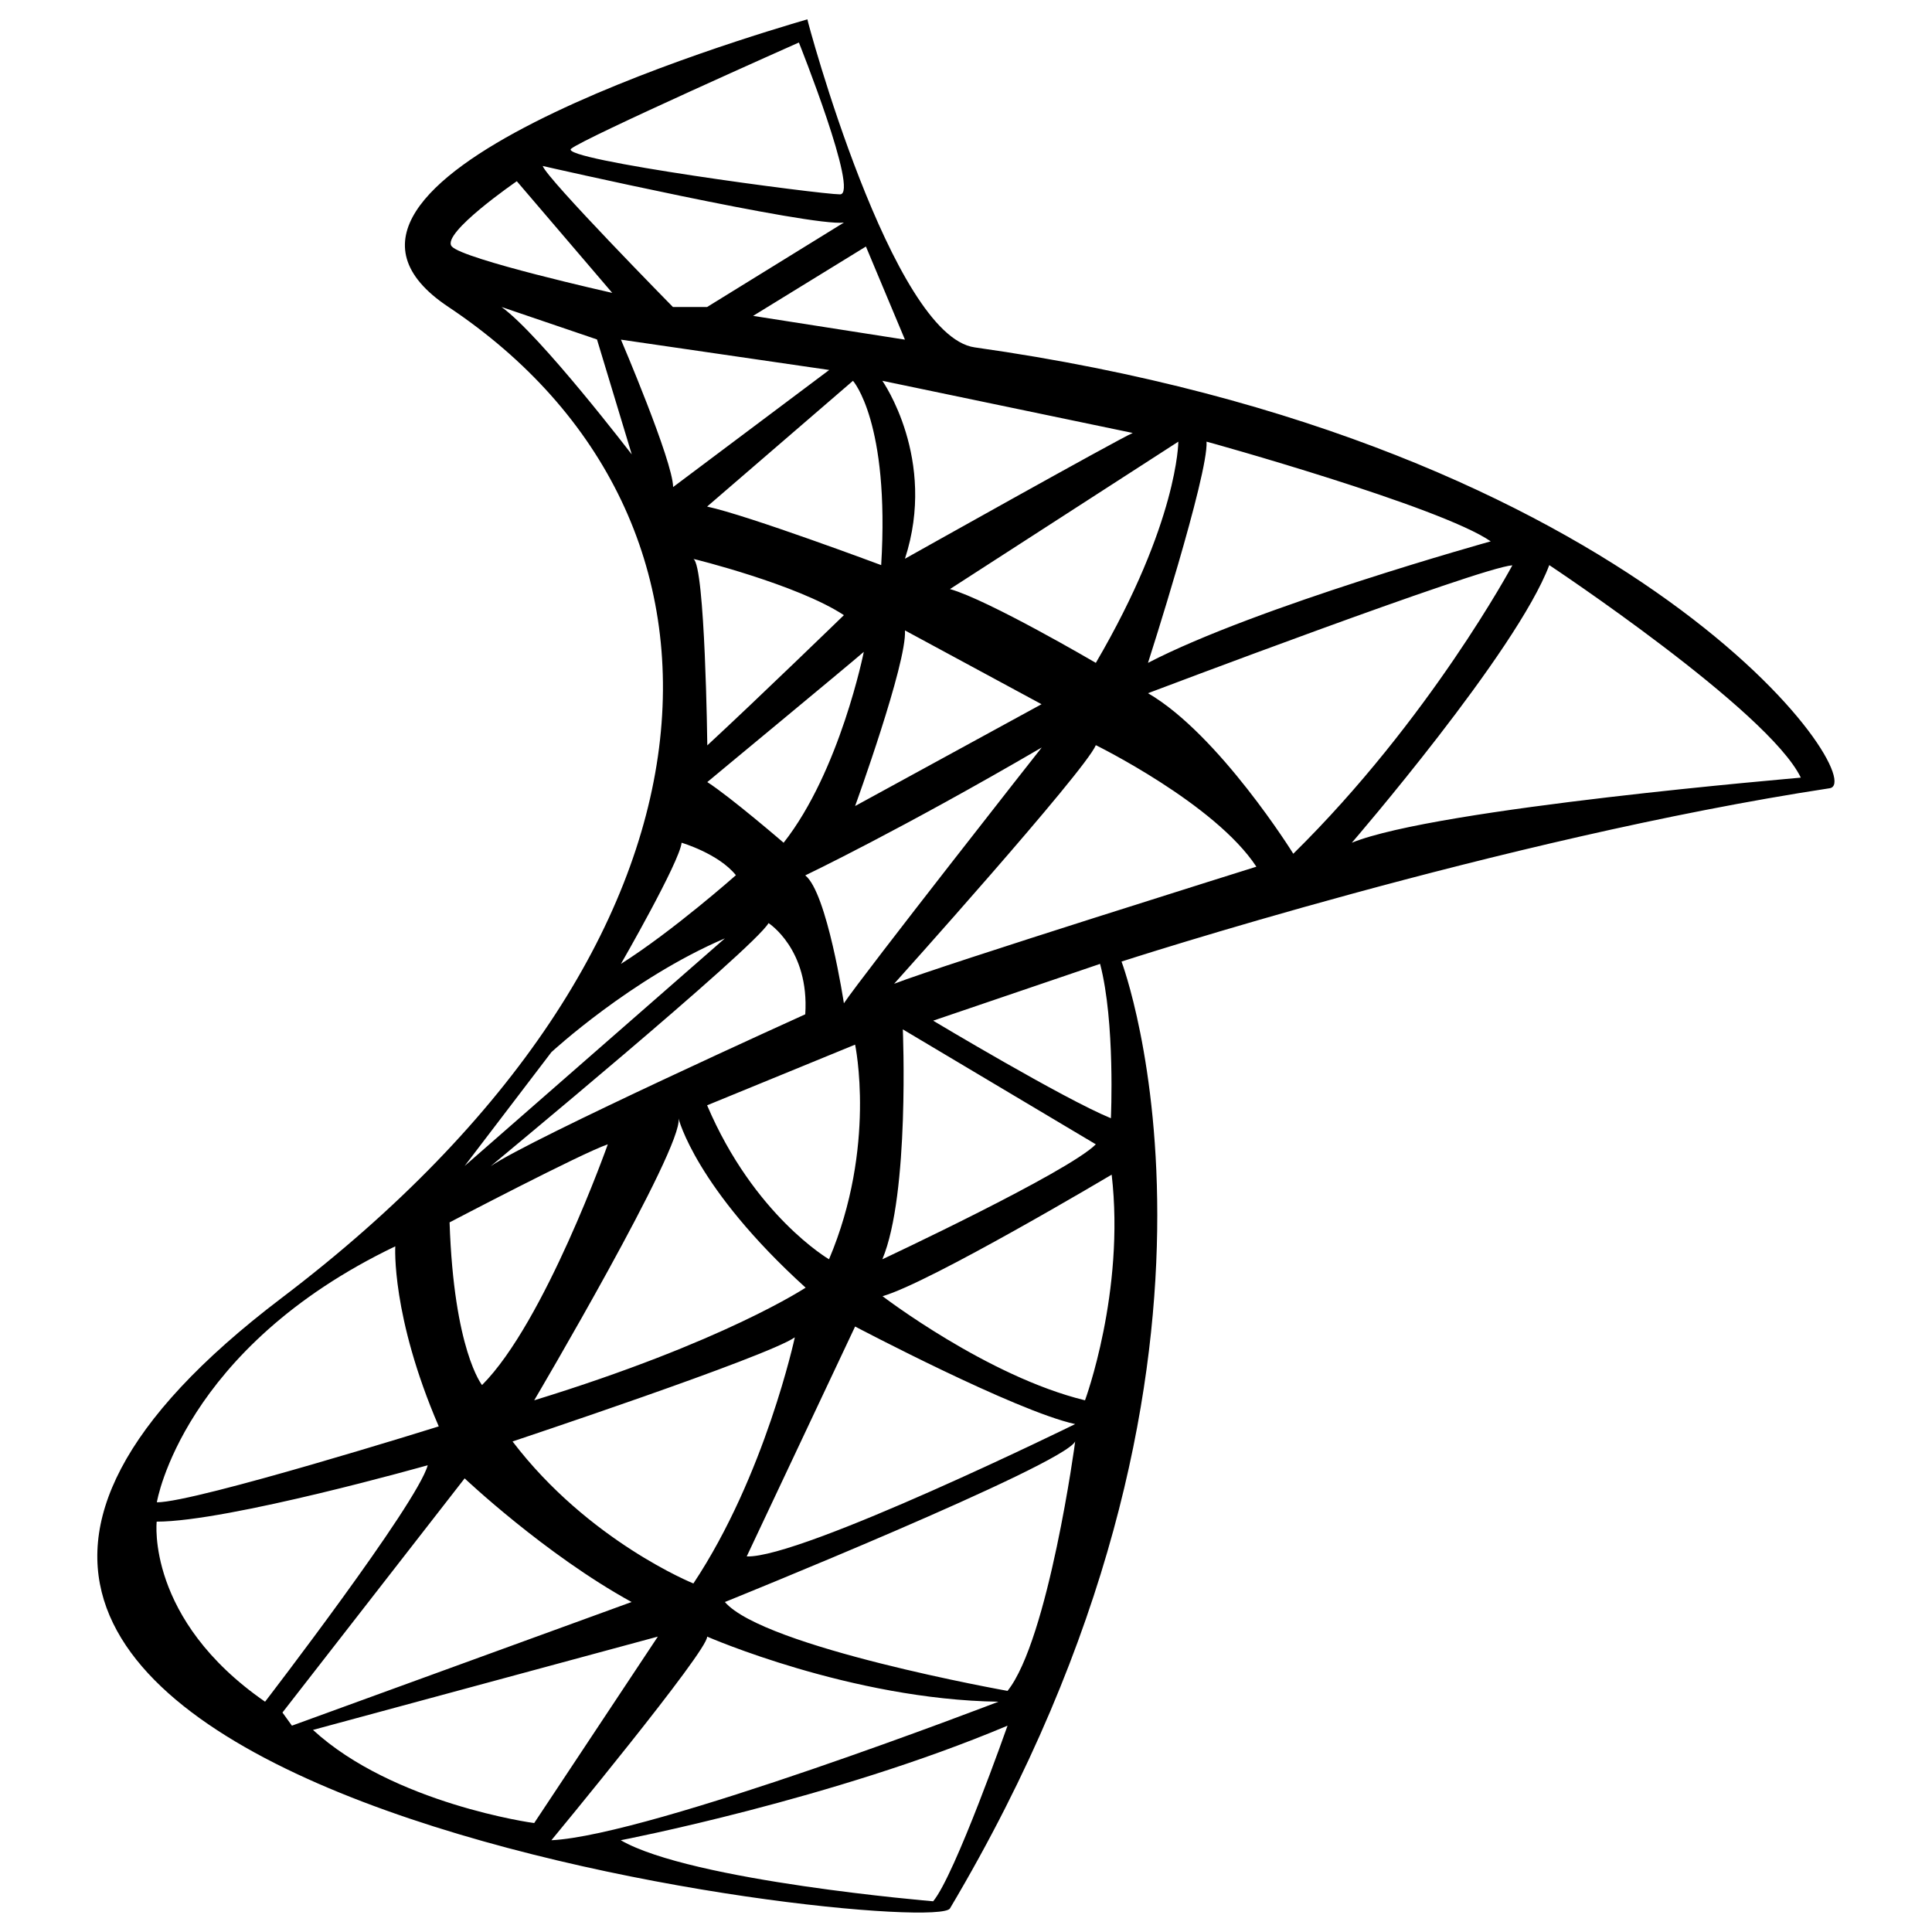
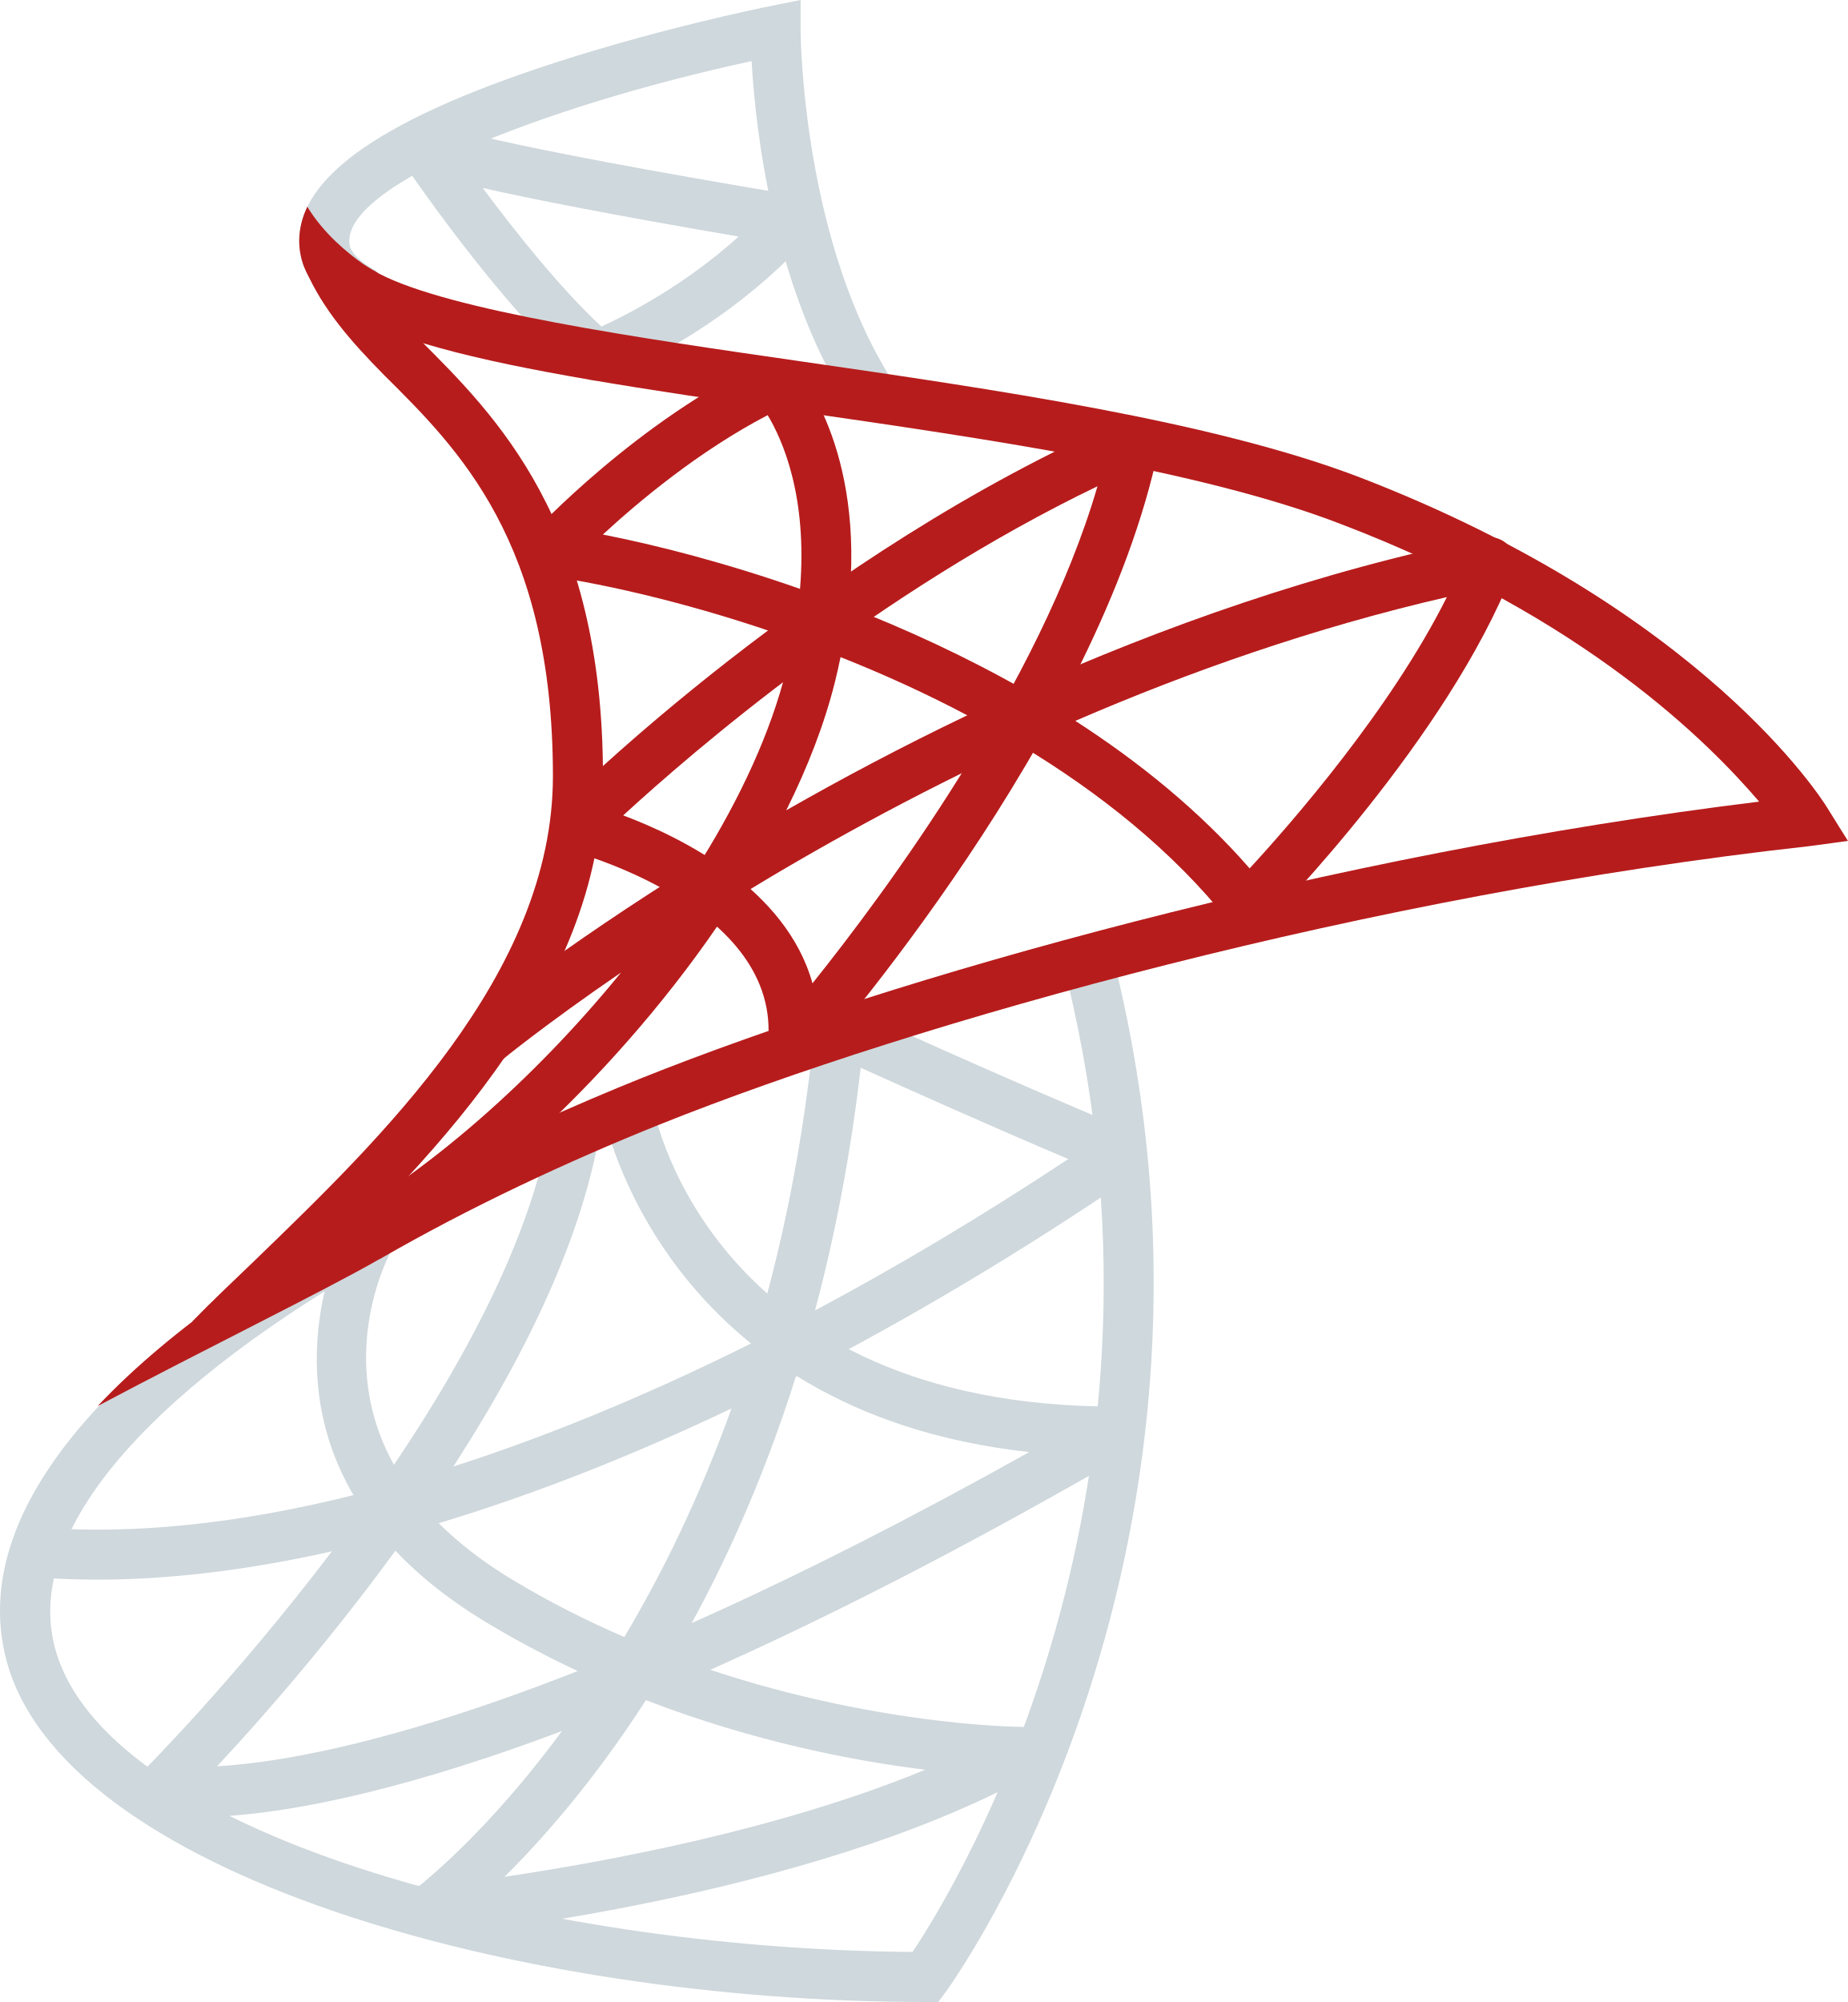
- <svg xmlns="http://www.w3.org/2000/svg" aria-label="MS SQL Server" role="img" viewBox="0 0 1000 1000">
-   <path d="M504.5,179.8c-42.9-6-86.9-169.8-86.6-169.8C386.6,19.2,134.1,93.5,232,158.8c163.5,109,156.2,329.1-86.2,513c-339.8,257.8,336.3,332.3,345.9,316c167.6-282.2,88.8-490.1,88.8-490.1s196.6-63.8,366.5-89.7C969,404.8,850.1,228.6,504.5,179.8L504.5,179.8L504.5,179.8z M771.6,280.2c0,0-121.2,33.7-177.4,62.9c0,0,31.4-97.7,30.3-114.5C624.5,228.5,745.7,262.2,771.6,280.2L771.6,280.2L771.6,280.2z M567.2,343.1c0,0-55.6-32.6-75.5-38.2l118.2-76.3C609.9,228.5,609.9,270.1,567.2,343.1L567.2,343.1L567.2,343.1z M467.3,532.8l99.9,59.5c-14.6,14.6-110.5,59.5-110.5,59.5C470.9,618.1,467.3,532.8,467.3,532.8L467.3,532.8L467.3,532.8z M483,528.3l86.4-29.4c7.9,30.1,5.6,79.9,5.6,79.9C550.4,568.7,483,528.3,483,528.3L483,528.3L483,528.3z M276.5,724.8c0,0,77.5-131.3,74.7-145.9c0,0,8.8,35.9,65.8,87.6C417,666.4,375.3,694.4,276.5,724.8L276.5,724.8L276.5,724.8z M411.4,692.2c0,0-15.4,71.6-52.5,127.4c0,0-54.3-21.9-93.6-73.5C265.2,746.1,397,702.3,411.4,692.2L411.4,692.2L411.4,692.2z M436.8,318.4c0,0-44,42.7-70.7,67.4c0,0-1.1-93.2-7.2-96.5C358.9,289.2,412.9,302.6,436.8,318.4L436.8,318.4z M366,262.2l75.5-65.1c0,0,19.1,21.3,14.6,95.4C456.1,292.5,387.1,266.7,366,262.2L366,262.2L366,262.2z M447.1,337.4c0,0-12.3,61.7-41.5,98.8c0,0-27.4-23.6-39.5-31.4C366,404.8,439.3,344.2,447.1,337.4L447.1,337.4L447.1,337.4z M397.8,477.8c0,0,21.2,13.5,19,47.2c0,0-141.5,64-162.8,78.6C254,603.5,390,491.2,397.8,477.8L397.8,477.8L397.8,477.8z M366,572.1l76.6-31.4c0,0,11.2,52.8-13.5,111.1C429.1,651.8,390.3,629.2,366,572.1L366,572.1L366,572.1z M436.8,519.3c0,0-8.7-57.3-20-66.2c0,0,49.4-23.6,122.4-66.2C539.2,386.8,446.6,504.7,436.8,519.3L436.8,519.3z M442.6,417.2c0,0,26.9-74.1,25.8-90.9l70.7,38.2L442.6,417.2z M586.3,224.1c-7.9,3.4-117.9,65.1-117.9,65.1c16.8-51.6-11.7-92.1-11.7-92.1L586.3,224.1L586.3,224.1z M468.4,175.8l-78.6-12.3l58.4-35.9L468.4,175.8z M295.6,77c6.7-5.6,117.9-55,117.9-55s31.4,78.6,21.3,78.6C424.7,100.6,288.8,82.6,295.6,77L295.6,77L295.6,77z M436.8,115.2L366,158.9h-17.7c0,0-65.1-66.2-67.4-73C281,86,419.7,117.4,436.8,115.2L436.8,115.2L436.8,115.2z M267.5,93.8l49.4,57.8c0,0-77.5-17.4-83.1-24.1C228.2,120.8,267.5,93.8,267.5,93.8L267.5,93.8z M259.6,158.9l49.4,16.8l18,59.5C327,235.3,279.8,173.5,259.6,158.9L259.6,158.9L259.6,158.9z M321.4,175.8l107.8,15.7l-80.8,60.6C348.3,238.7,321.4,175.8,321.4,175.8L321.4,175.8L321.4,175.8z M352.8,436.2c0,0,19.1,5.6,28.1,16.8c0,0-32.6,28.9-59.5,45.9C321.4,498.9,351.7,446.3,352.8,436.2L352.8,436.2L352.8,436.2z M285.4,544.6c0,0,41.3-38.2,89.8-58.9L240.5,603.5L285.4,544.6L285.4,544.6z M314.6,592.3c0,0-32.6,92.1-65.1,124.6c0,0-14.6-18-16.8-84.2C232.7,632.7,301.2,596.8,314.6,592.3L314.6,592.3L314.6,592.3z M204.6,645.1c0,0-2.2,35.9,22.5,93.2c0,0-125.7,39.3-145.9,39.3C81.1,777.5,94.6,697.8,204.6,645.1L204.6,645.1z M81.1,787.6c37,0,140.3-29.2,140.3-29.2c-5.6,20.2-84.2,122.4-84.2,122.4C75.5,838.1,81.1,787.6,81.1,787.6L81.1,787.6L81.1,787.6z M146.2,886.4l94.3-121.2c0,0,41.5,39.3,86.4,64l-175.8,64L146.2,886.4L146.2,886.4z M162,895.4l178.5-48.3l-64,96.5C276.5,943.7,203.5,933.6,162,895.4L162,895.4L162,895.4z M366,847.1c0,0,74.5,32.6,150.8,33.7c0,0-179.7,69.2-231.4,71.7C285.4,952.5,366.9,853.9,366,847.1L366,847.1L366,847.1z M483,984.1c0,0-125-10.4-161.7-31.6c0,0,109.6-21.1,200.2-59.3C521.5,893.2,494.3,970.6,483,984.1L483,984.1L483,984.1z M521.5,875.2c0,0-126.1-22.5-146.3-46c0,0,175.1-70.7,181.3-83.1C556.6,746.1,542.6,848.8,521.5,875.2L521.5,875.2L521.5,875.2z M386.5,805.6l56.1-119c0,0,83.1,43.8,113.9,50.5C556.6,737.1,414.6,806.7,386.5,805.6L386.5,805.6L386.5,805.6z M561.6,724.8c-50.5-12.3-104.8-53.9-104.8-53.9C481,664.1,575.4,608,575.4,608C582.4,668.6,561.6,724.8,561.6,724.8L561.6,724.8z M462.8,509.2c0,0,98.8-110,104.4-123.5c0,0,61.7,30.3,83.1,62.9C650.3,448.6,488.9,499.1,462.8,509.2L462.8,509.2z M594.2,358.8c0,0,171.8-65.1,188.6-66.2c0,0-42.7,79.7-113.4,149.3C669.4,441.8,630.9,380.1,594.2,358.8L594.2,358.8L594.2,358.8z M699.7,436.2c0,0,85.3-98.8,102.2-143.7c0,0,113.4,75.2,130.2,110C932.1,402.6,743.5,418.3,699.7,436.2L699.7,436.2L699.7,436.2z" />
+ <svg xmlns="http://www.w3.org/2000/svg" aria-label="Mapbox" role="img" viewBox="0 0 36.937 40.011">
+   <g fill="#cfd8dc">
+     <path d="m 17.086,8.288 c -1.633,-2.449 -1.986,-5.722 -2.063,-7.067 -4.148,0.897 -8.269,2.506 -8.031,3.691 0.03,0.149 0.218,0.328 0.53,0.502 l -0.488,0.873 c -0.596,-0.334 -0.931,-0.719 -1.022,-1.179 -0.269,-1.341 1.25,-2.554 4.642,-3.709 2.316,-0.789 4.652,-1.26 4.751,-1.279 L 16.002,0 v 0.611 c 0,0.042 0.026,4.288 1.916,7.123 z" />
+     <path d="m 18.753,40.011 h -0.251 c -8.192,0 -17.309,-2.573 -18.386,-6.879 -0.657,-2.63 1.492,-5.536 6.214,-8.401 l 0.52,0.854 c -4.249,2.579 -6.296,5.172 -5.763,7.305 0.935,3.738 9.575,6.068 17.153,6.12 0.901,-1.347 5.742,-9.26 2.979,-19.873 l 0.967,-0.252 c 3.149,12.092 -3.218,20.837 -3.282,20.924 z" />
+     <path d="m 3.933,36.317 c -0.539,0 -0.806,-0.059 -0.85,-0.07 -0.176,-0.043 -0.314,-0.178 -0.362,-0.352 -0.049,-0.174 10e-4,-0.361 0.129,-0.488 0.072,-0.072 7.197,-7.208 8.159,-12.978 l 0.986,0.164 c -0.827,4.964 -5.715,10.623 -7.656,12.707 1.939,-0.111 6.835,-1.019 16.234,-6.28 -7.335,-0.804 -8.495,-6.676 -8.507,-6.739 l 0.983,-0.181 c 0.047,0.246 1.226,6.011 9.244,6.011 0.003,0 0.005,0 0.008,0 v 0 c 0.227,0 0.424,0.152 0.482,0.37 0.06,0.218 -0.036,0.449 -0.231,0.563 -11.235,6.509 -16.683,7.272 -18.619,7.273 z" />
+     <path d="m 8.526,38.711 c -0.207,0 -0.395,-0.128 -0.468,-0.325 -0.079,-0.211 -0.007,-0.45 0.177,-0.582 0.034,-0.025 1.813,-1.338 3.706,-4.228 -0.728,-0.322 -1.465,-0.698 -2.196,-1.137 -0.888,-0.533 -1.559,-1.105 -2.06,-1.691 -2.57,0.678 -4.942,0.946 -7.025,0.769 l 0.084,-0.996 c 1.876,0.159 4.009,-0.063 6.321,-0.64 -1.573,-2.688 -0.129,-5.356 -0.109,-5.392 l 0.874,0.487 c -0.067,0.122 -1.265,2.37 0.249,4.633 2.201,-0.632 4.549,-1.567 6.979,-2.782 0.559,-1.835 0.996,-3.922 1.225,-6.276 0.016,-0.161 0.108,-0.304 0.248,-0.385 0.14,-0.081 0.311,-0.088 0.458,-0.021 0.032,0.015 3.264,1.491 5.604,2.454 0.17,0.07 0.288,0.228 0.307,0.411 0.02,0.183 -0.063,0.361 -0.216,0.465 -2.289,1.56 -4.563,2.913 -6.778,4.042 -0.702,2.225 -1.571,4.077 -2.459,5.591 3.702,1.383 6.915,1.404 6.956,1.404 0.228,0 0.427,0.154 0.484,0.375 0.057,0.221 -0.042,0.452 -0.241,0.563 -4.54,2.522 -11.767,3.232 -12.072,3.261 -0.016,-10e-4 -0.032,0 -0.048,0 z M 12.911,33.978 c -1.04,1.614 -2.062,2.773 -2.826,3.53 1.998,-0.294 5.501,-0.938 8.408,-2.139 -1.392,-0.171 -3.407,-0.551 -5.582,-1.391 z M 8.769,30.442 c 0.393,0.392 0.883,0.775 1.49,1.14 0.736,0.442 1.483,0.817 2.22,1.135 0.754,-1.264 1.501,-2.781 2.142,-4.568 -2.021,0.962 -3.983,1.73 -5.852,2.293 z M 17.204,21.34 c -0.205,1.768 -0.521,3.381 -0.913,4.85 1.66,-0.885 3.354,-1.896 5.062,-3.026 -1.549,-0.656 -3.252,-1.419 -4.149,-1.824 z" />
+     <path d="m 11.926,7.611 c -0.117,0 -0.233,-0.042 -0.325,-0.12 C 9.991,6.113 8.096,3.309 8.016,3.19 c -0.129,-0.191 -0.109,-0.446 0.046,-0.616 0.154,-0.171 0.408,-0.211 0.608,-0.102 0.011,0.003 0.938,0.385 7.217,1.431 0.181,0.03 0.33,0.156 0.39,0.328 0.061,0.172 0.022,0.364 -0.1,0.5 -1.758,1.953 -3.979,2.813 -4.073,2.848 -0.058,0.021 -0.119,0.032 -0.178,0.032 z M 9.649,3.757 C 10.28,4.606 11.189,5.753 12.021,6.526 c 0.511,-0.233 1.657,-0.818 2.744,-1.798 -2.583,-0.441 -4.159,-0.755 -5.116,-0.971 z" />
+   </g>
+   <g fill="#b71c1c">
+     <path d="m 15.845,21.411 c -0.068,0 -0.137,-0.014 -0.201,-0.042 -0.199,-0.088 -0.319,-0.294 -0.296,-0.51 0.292,-2.749 -3.926,-3.852 -3.969,-3.862 -0.174,-0.044 -0.312,-0.179 -0.359,-0.352 -0.047,-0.173 0.002,-0.359 0.129,-0.486 0.207,-0.207 5.139,-5.098 11.327,-7.784 0.173,-0.075 0.369,-0.047 0.515,0.07 0.145,0.118 0.212,0.307 0.174,0.489 -1.186,5.744 -6.71,12.044 -6.944,12.309 -0.099,0.109 -0.237,0.168 -0.376,0.168 z m -3.388,-5.115 c 1.184,0.445 3.258,1.475 3.783,3.356 1.449,-1.808 4.542,-5.973 5.697,-9.934 -4.387,2.11 -8.081,5.292 -9.48,6.578 z" />
+     <path d="m 7.081,25.371 -0.475,-0.88 c 1.883,-1.015 4.04,-2.883 5.807,-5.054 -1.504,1.03 -2.365,1.735 -2.392,1.758 l -0.639,-0.77 c 0.039,-0.032 1.764,-1.447 4.631,-3.22 0.787,-1.266 1.392,-2.568 1.703,-3.816 0.053,-0.212 0.099,-0.417 0.136,-0.615 -1.925,-0.687 -3.701,-1.094 -4.921,-1.269 -0.185,-0.026 -0.339,-0.153 -0.401,-0.328 -0.062,-0.175 -0.021,-0.371 0.104,-0.507 0.085,-0.092 2.116,-2.268 4.654,-3.463 0.197,-0.093 0.433,-0.047 0.581,0.114 0.067,0.073 1.44,1.615 1.091,4.805 1.155,0.45 2.345,0.997 3.491,1.648 2.759,-1.24 5.892,-2.356 9.229,-3.03 0.172,-0.034 0.363,0.028 0.481,0.168 0.117,0.14 0.149,0.333 0.083,0.503 -1.3,3.332 -4.786,6.891 -4.934,7.041 -0.101,0.102 -0.239,0.153 -0.383,0.148 -0.143,-0.008 -0.275,-0.076 -0.365,-0.188 -1.12,-1.408 -2.584,-2.574 -4.163,-3.523 -2.175,1.004 -4.101,2.078 -5.684,3.049 -2.02,3.153 -5.069,6.048 -7.634,7.429 z M 21.494,14.407 c 1.29,0.832 2.491,1.81 3.484,2.948 0.828,-0.898 2.815,-3.168 3.942,-5.422 -2.65,0.61 -5.158,1.493 -7.426,2.474 z m -4.693,-1.274 c -0.033,0.163 -0.071,0.33 -0.113,0.5 -0.21,0.839 -0.544,1.701 -0.972,2.561 1.096,-0.626 2.309,-1.272 3.618,-1.898 -0.838,-0.444 -1.693,-0.83 -2.533,-1.163 z m -4.751,-2.45 c 1.111,0.218 2.48,0.574 3.941,1.086 0.152,-1.843 -0.346,-2.972 -0.647,-3.472 -1.376,0.718 -2.581,1.728 -3.294,2.386 z" />
+     <path d="m 12.052,15.511 c 0,4.38 -3.65,7.86 -6.28,10.4 -0.44,0.43 -1.93,0.5 -1.93,0.5 0.37,-0.38 0.79,-0.78 1.24,-1.21 2.5,-2.42 5.97,-5.73 5.97,-9.69 0,-4.69 -1.89,-6.54 -3.38,-8.02 -0.66,-0.67 -1.22,-1.31 -1.56,-2.09 l 0.31,-0.13 c 0.34,0.15 0.73,0.32 1.03,0.45 0.24,0.35 0.56,0.69 0.93,1.06 1.53,1.53 3.67,3.63 3.67,8.73 z" />
+     <path d="m 36.937,16.805 c 0,0 -0.605,0.086 -0.775,0.106 -8.76,0.97 -17.8,3.49 -22.97,5.56 -1.87,0.75 -3.81,1.66 -5.58,2.68 -0.01,0.01 -0.02,0.01 -0.04,0.02 -1.04,0.6 -3.57,1.84 -5.62,2.93 3,-3.19 8.62,-5.65 10.86,-6.55 5.07,-2.03 13.78,-4.48 22.35,-5.53 -1.01,-1.18 -3.48,-3.68 -8.34,-5.54 -2.84,-1.1 -7.16,-1.72 -10.97,-2.27 -6.06,-0.87 -9.51,-1.45 -9.84,-3.1 -0.07,-0.33 -0.02,-0.66 0.13,-0.98 0.33,0.54 0.8,0.92 1.11,1.14 0.15,0.1 0.26,0.16 0.3,0.18 l 0.01,0.01 c 1.42,0.75 5.25,1.3 8.44,1.76 3.86,0.56 8.23,1.19 11.18,2.32 6.87,2.65 9.24,6.44 9.34,6.6 0.09,0.15 0.415,0.664 0.415,0.664 z" />
+   </g>
</svg>
